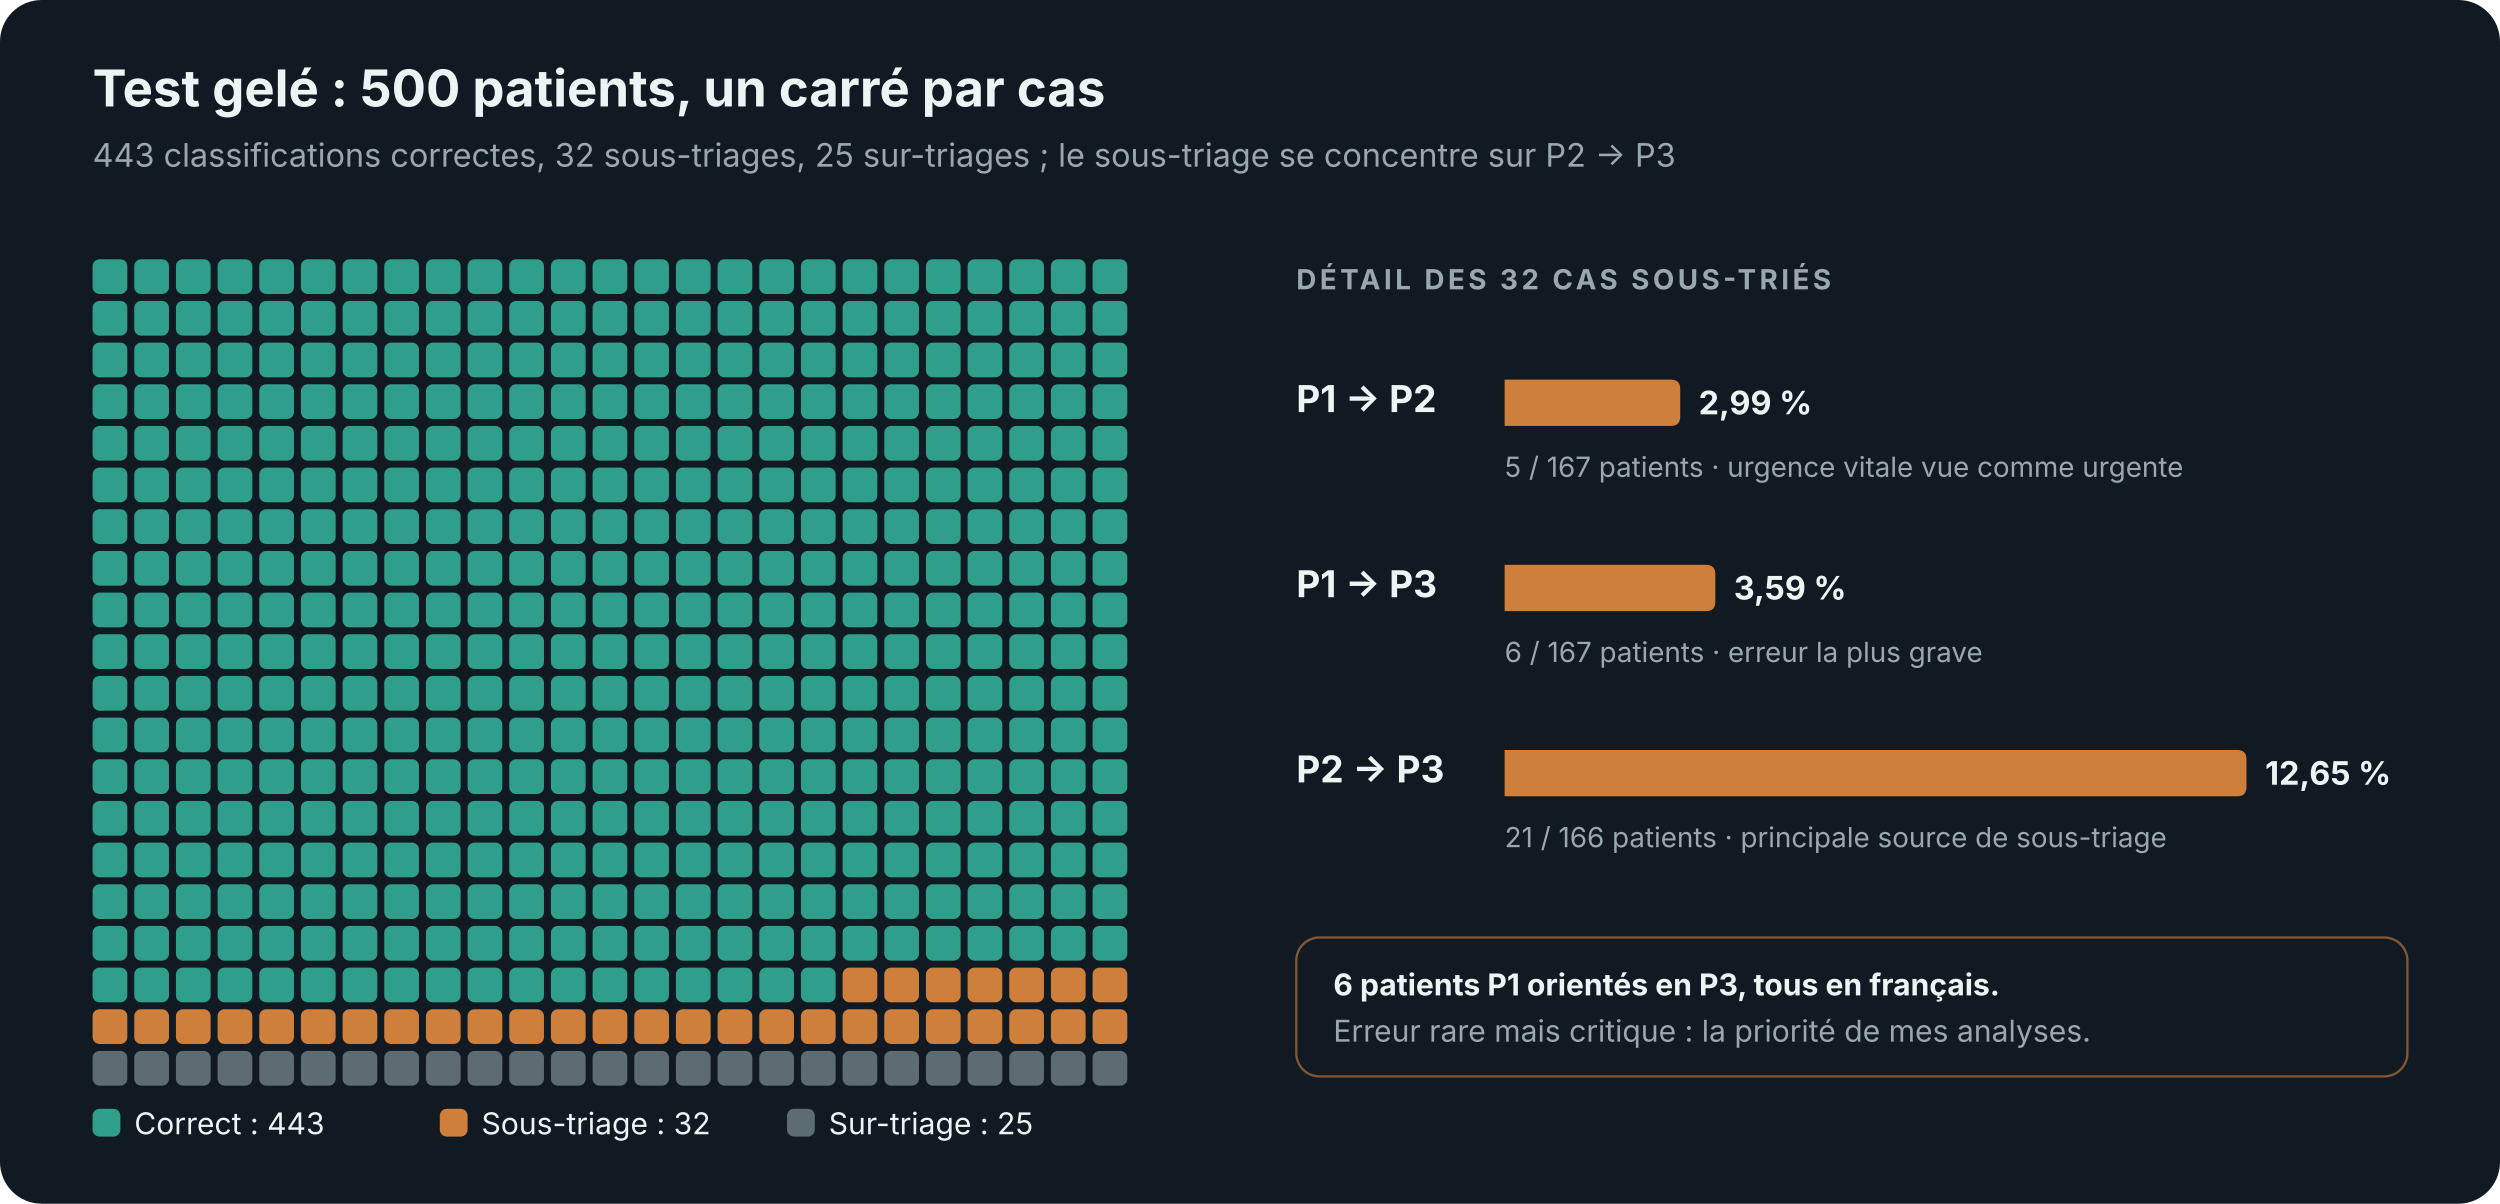
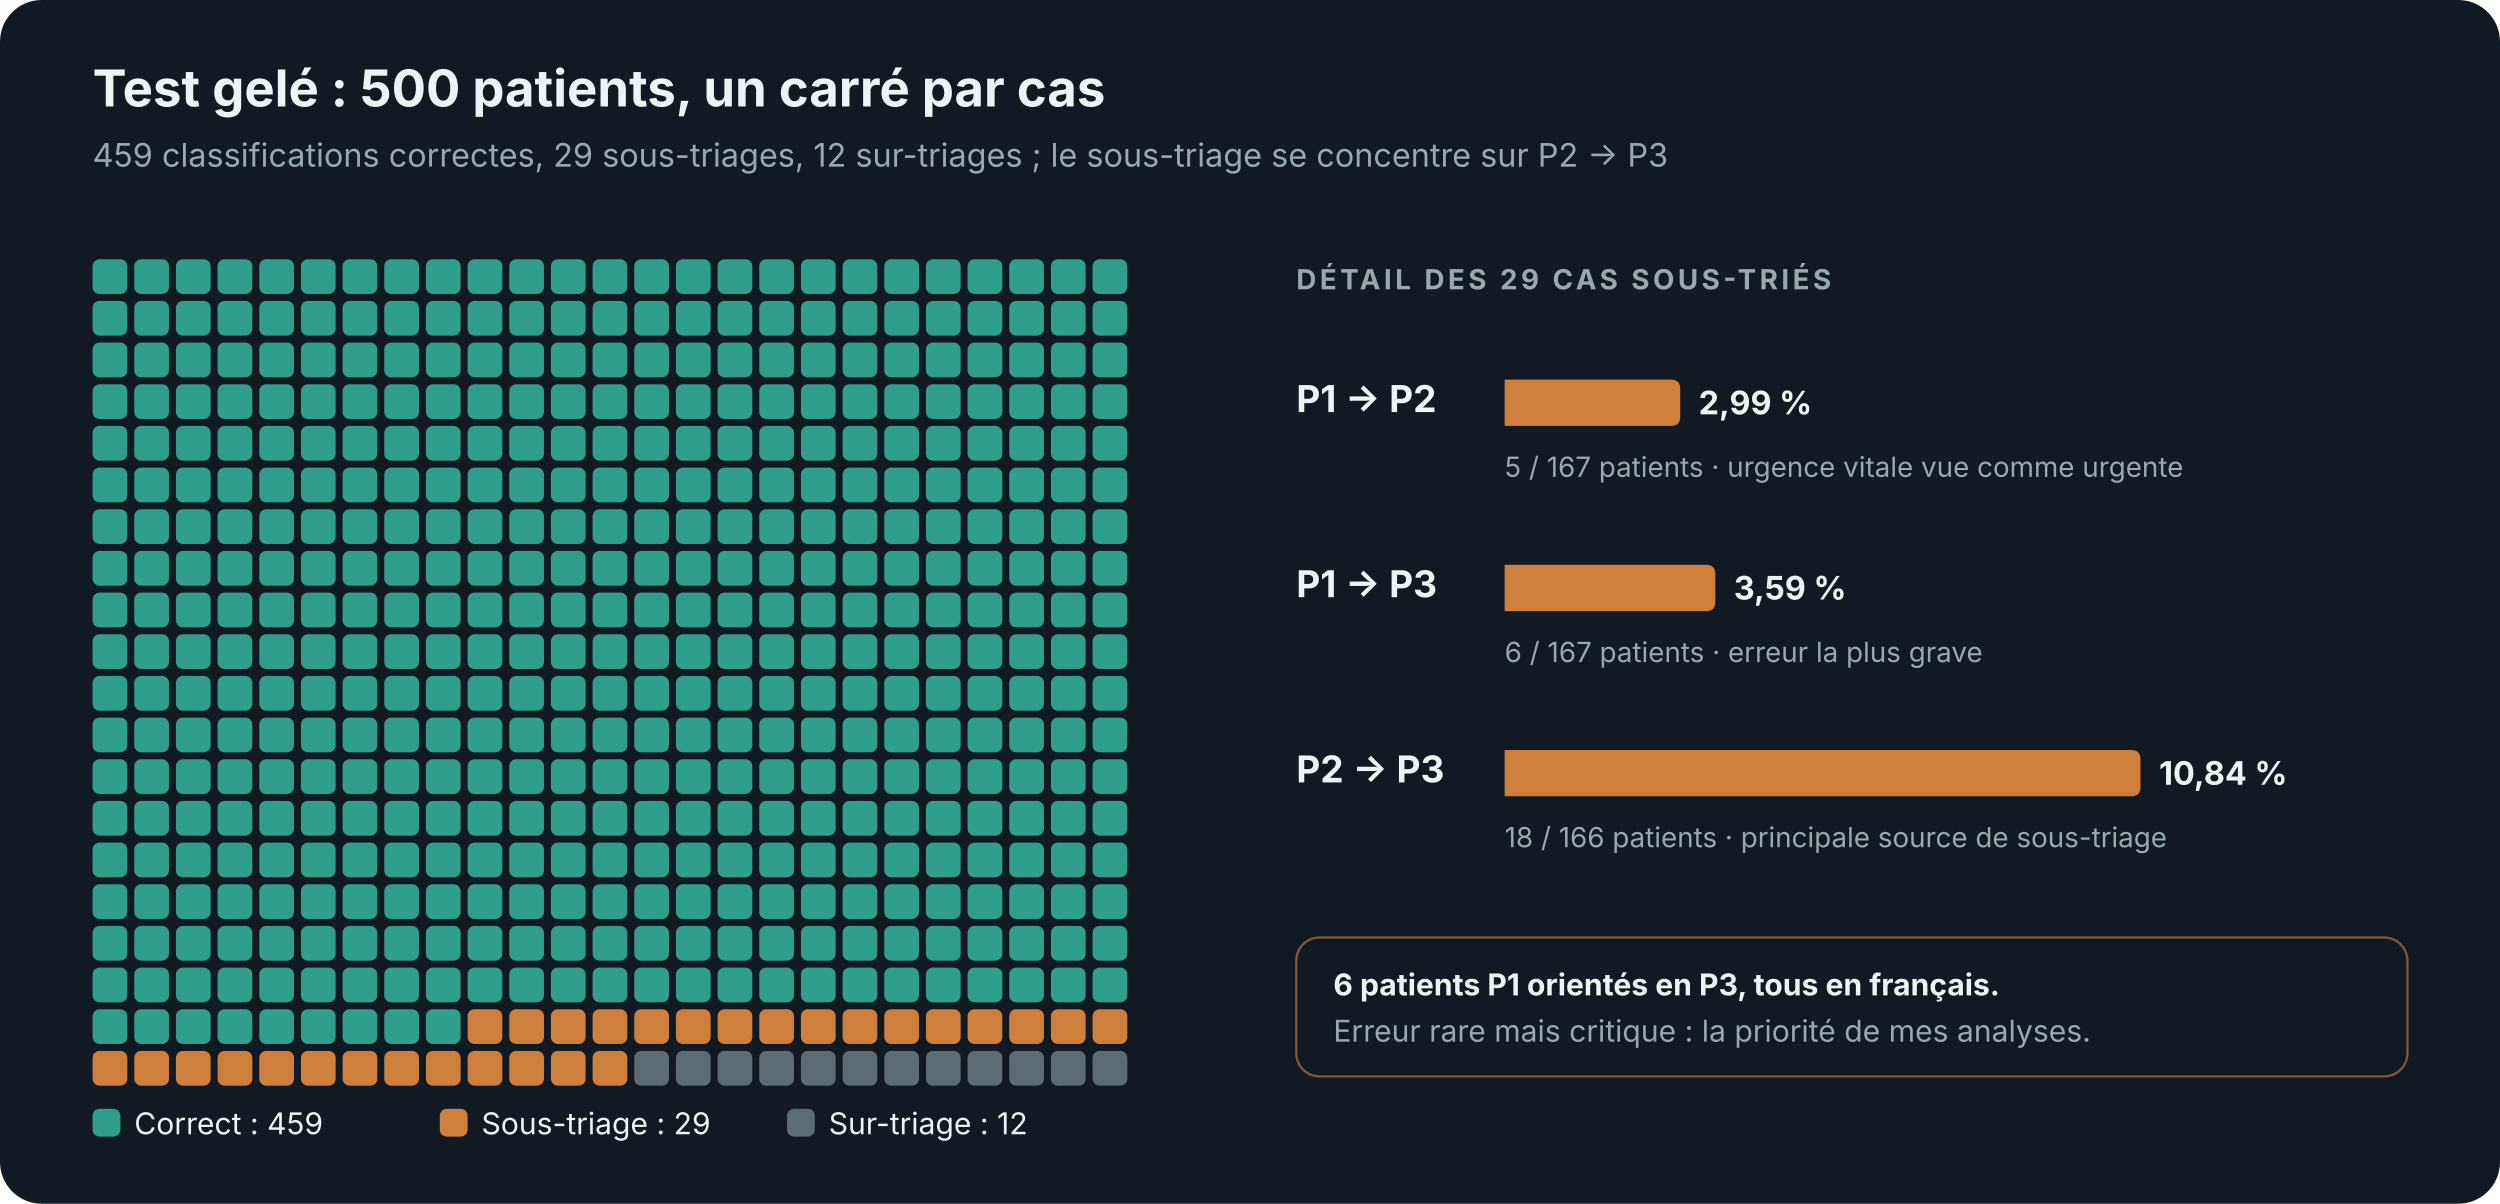
<svg xmlns="http://www.w3.org/2000/svg" viewBox="0 0 1080 520" role="img" aria-label="Répartition des 500 cas du test et détail du sous-triage">
  <rect width="1080" height="520" rx="18" fill="#111a22" />
  <text x="40.0" y="46.0" fill="#edf4f4" font-size="22" font-family="Inter, 'Segoe UI', Arial, sans-serif" text-anchor="start" font-weight="700">Test gelé : 500 patients, un carré par cas</text>
-   <text x="40.0" y="72.0" fill="#98a8ad" font-size="14" font-family="Inter, 'Segoe UI', Arial, sans-serif" text-anchor="start" font-weight="normal">443 classifications correctes, 32 sous-triages, 25 sur-triages ; le sous-triage se concentre sur P2 → P3</text>
+   <text x="40.0" y="72.0" fill="#98a8ad" font-size="14" font-family="Inter, 'Segoe UI', Arial, sans-serif" text-anchor="start" font-weight="normal">459 classifications correctes, 29 sous-triages, 12 sur-triages ; le sous-triage se concentre sur P2 → P3</text>
  <defs>
    <marker id="arr" viewBox="0 0 10 10" refX="9" refY="5" markerWidth="7" markerHeight="7" orient="auto-start-reverse">
      <path d="M0,0 L10,5 L0,10 z" fill="#98a8ad" />
    </marker>
    <marker id="arrA" viewBox="0 0 10 10" refX="9" refY="5" markerWidth="7" markerHeight="7" orient="auto-start-reverse">
      <path d="M0,0 L10,5 L0,10 z" fill="#48c9b0" />
    </marker>
    <pattern id="hatch" width="7" height="7" patternUnits="userSpaceOnUse" patternTransform="rotate(45)">
      <rect width="7" height="7" fill="#2f9e8a" opacity="0.35" />
      <line x1="0" y1="0" x2="0" y2="7" stroke="#2f9e8a" stroke-width="3" />
    </pattern>
  </defs>
  <rect x="40" y="112" width="15" height="15" rx="3" fill="#2f9e8a" />
  <rect x="58" y="112" width="15" height="15" rx="3" fill="#2f9e8a" />
  <rect x="76" y="112" width="15" height="15" rx="3" fill="#2f9e8a" />
  <rect x="94" y="112" width="15" height="15" rx="3" fill="#2f9e8a" />
  <rect x="112" y="112" width="15" height="15" rx="3" fill="#2f9e8a" />
  <rect x="130" y="112" width="15" height="15" rx="3" fill="#2f9e8a" />
  <rect x="148" y="112" width="15" height="15" rx="3" fill="#2f9e8a" />
  <rect x="166" y="112" width="15" height="15" rx="3" fill="#2f9e8a" />
  <rect x="184" y="112" width="15" height="15" rx="3" fill="#2f9e8a" />
  <rect x="202" y="112" width="15" height="15" rx="3" fill="#2f9e8a" />
  <rect x="220" y="112" width="15" height="15" rx="3" fill="#2f9e8a" />
  <rect x="238" y="112" width="15" height="15" rx="3" fill="#2f9e8a" />
  <rect x="256" y="112" width="15" height="15" rx="3" fill="#2f9e8a" />
  <rect x="274" y="112" width="15" height="15" rx="3" fill="#2f9e8a" />
  <rect x="292" y="112" width="15" height="15" rx="3" fill="#2f9e8a" />
  <rect x="310" y="112" width="15" height="15" rx="3" fill="#2f9e8a" />
  <rect x="328" y="112" width="15" height="15" rx="3" fill="#2f9e8a" />
  <rect x="346" y="112" width="15" height="15" rx="3" fill="#2f9e8a" />
  <rect x="364" y="112" width="15" height="15" rx="3" fill="#2f9e8a" />
  <rect x="382" y="112" width="15" height="15" rx="3" fill="#2f9e8a" />
  <rect x="400" y="112" width="15" height="15" rx="3" fill="#2f9e8a" />
  <rect x="418" y="112" width="15" height="15" rx="3" fill="#2f9e8a" />
  <rect x="436" y="112" width="15" height="15" rx="3" fill="#2f9e8a" />
  <rect x="454" y="112" width="15" height="15" rx="3" fill="#2f9e8a" />
  <rect x="472" y="112" width="15" height="15" rx="3" fill="#2f9e8a" />
  <rect x="40" y="130" width="15" height="15" rx="3" fill="#2f9e8a" />
  <rect x="58" y="130" width="15" height="15" rx="3" fill="#2f9e8a" />
  <rect x="76" y="130" width="15" height="15" rx="3" fill="#2f9e8a" />
  <rect x="94" y="130" width="15" height="15" rx="3" fill="#2f9e8a" />
  <rect x="112" y="130" width="15" height="15" rx="3" fill="#2f9e8a" />
  <rect x="130" y="130" width="15" height="15" rx="3" fill="#2f9e8a" />
  <rect x="148" y="130" width="15" height="15" rx="3" fill="#2f9e8a" />
  <rect x="166" y="130" width="15" height="15" rx="3" fill="#2f9e8a" />
  <rect x="184" y="130" width="15" height="15" rx="3" fill="#2f9e8a" />
  <rect x="202" y="130" width="15" height="15" rx="3" fill="#2f9e8a" />
  <rect x="220" y="130" width="15" height="15" rx="3" fill="#2f9e8a" />
  <rect x="238" y="130" width="15" height="15" rx="3" fill="#2f9e8a" />
  <rect x="256" y="130" width="15" height="15" rx="3" fill="#2f9e8a" />
  <rect x="274" y="130" width="15" height="15" rx="3" fill="#2f9e8a" />
  <rect x="292" y="130" width="15" height="15" rx="3" fill="#2f9e8a" />
  <rect x="310" y="130" width="15" height="15" rx="3" fill="#2f9e8a" />
  <rect x="328" y="130" width="15" height="15" rx="3" fill="#2f9e8a" />
  <rect x="346" y="130" width="15" height="15" rx="3" fill="#2f9e8a" />
  <rect x="364" y="130" width="15" height="15" rx="3" fill="#2f9e8a" />
  <rect x="382" y="130" width="15" height="15" rx="3" fill="#2f9e8a" />
  <rect x="400" y="130" width="15" height="15" rx="3" fill="#2f9e8a" />
  <rect x="418" y="130" width="15" height="15" rx="3" fill="#2f9e8a" />
  <rect x="436" y="130" width="15" height="15" rx="3" fill="#2f9e8a" />
  <rect x="454" y="130" width="15" height="15" rx="3" fill="#2f9e8a" />
  <rect x="472" y="130" width="15" height="15" rx="3" fill="#2f9e8a" />
  <rect x="40" y="148" width="15" height="15" rx="3" fill="#2f9e8a" />
  <rect x="58" y="148" width="15" height="15" rx="3" fill="#2f9e8a" />
  <rect x="76" y="148" width="15" height="15" rx="3" fill="#2f9e8a" />
  <rect x="94" y="148" width="15" height="15" rx="3" fill="#2f9e8a" />
  <rect x="112" y="148" width="15" height="15" rx="3" fill="#2f9e8a" />
  <rect x="130" y="148" width="15" height="15" rx="3" fill="#2f9e8a" />
  <rect x="148" y="148" width="15" height="15" rx="3" fill="#2f9e8a" />
  <rect x="166" y="148" width="15" height="15" rx="3" fill="#2f9e8a" />
  <rect x="184" y="148" width="15" height="15" rx="3" fill="#2f9e8a" />
  <rect x="202" y="148" width="15" height="15" rx="3" fill="#2f9e8a" />
  <rect x="220" y="148" width="15" height="15" rx="3" fill="#2f9e8a" />
  <rect x="238" y="148" width="15" height="15" rx="3" fill="#2f9e8a" />
  <rect x="256" y="148" width="15" height="15" rx="3" fill="#2f9e8a" />
  <rect x="274" y="148" width="15" height="15" rx="3" fill="#2f9e8a" />
  <rect x="292" y="148" width="15" height="15" rx="3" fill="#2f9e8a" />
  <rect x="310" y="148" width="15" height="15" rx="3" fill="#2f9e8a" />
  <rect x="328" y="148" width="15" height="15" rx="3" fill="#2f9e8a" />
  <rect x="346" y="148" width="15" height="15" rx="3" fill="#2f9e8a" />
  <rect x="364" y="148" width="15" height="15" rx="3" fill="#2f9e8a" />
  <rect x="382" y="148" width="15" height="15" rx="3" fill="#2f9e8a" />
  <rect x="400" y="148" width="15" height="15" rx="3" fill="#2f9e8a" />
  <rect x="418" y="148" width="15" height="15" rx="3" fill="#2f9e8a" />
  <rect x="436" y="148" width="15" height="15" rx="3" fill="#2f9e8a" />
  <rect x="454" y="148" width="15" height="15" rx="3" fill="#2f9e8a" />
  <rect x="472" y="148" width="15" height="15" rx="3" fill="#2f9e8a" />
  <rect x="40" y="166" width="15" height="15" rx="3" fill="#2f9e8a" />
  <rect x="58" y="166" width="15" height="15" rx="3" fill="#2f9e8a" />
  <rect x="76" y="166" width="15" height="15" rx="3" fill="#2f9e8a" />
  <rect x="94" y="166" width="15" height="15" rx="3" fill="#2f9e8a" />
  <rect x="112" y="166" width="15" height="15" rx="3" fill="#2f9e8a" />
  <rect x="130" y="166" width="15" height="15" rx="3" fill="#2f9e8a" />
  <rect x="148" y="166" width="15" height="15" rx="3" fill="#2f9e8a" />
  <rect x="166" y="166" width="15" height="15" rx="3" fill="#2f9e8a" />
  <rect x="184" y="166" width="15" height="15" rx="3" fill="#2f9e8a" />
  <rect x="202" y="166" width="15" height="15" rx="3" fill="#2f9e8a" />
  <rect x="220" y="166" width="15" height="15" rx="3" fill="#2f9e8a" />
  <rect x="238" y="166" width="15" height="15" rx="3" fill="#2f9e8a" />
  <rect x="256" y="166" width="15" height="15" rx="3" fill="#2f9e8a" />
  <rect x="274" y="166" width="15" height="15" rx="3" fill="#2f9e8a" />
  <rect x="292" y="166" width="15" height="15" rx="3" fill="#2f9e8a" />
  <rect x="310" y="166" width="15" height="15" rx="3" fill="#2f9e8a" />
  <rect x="328" y="166" width="15" height="15" rx="3" fill="#2f9e8a" />
  <rect x="346" y="166" width="15" height="15" rx="3" fill="#2f9e8a" />
  <rect x="364" y="166" width="15" height="15" rx="3" fill="#2f9e8a" />
  <rect x="382" y="166" width="15" height="15" rx="3" fill="#2f9e8a" />
  <rect x="400" y="166" width="15" height="15" rx="3" fill="#2f9e8a" />
  <rect x="418" y="166" width="15" height="15" rx="3" fill="#2f9e8a" />
  <rect x="436" y="166" width="15" height="15" rx="3" fill="#2f9e8a" />
  <rect x="454" y="166" width="15" height="15" rx="3" fill="#2f9e8a" />
  <rect x="472" y="166" width="15" height="15" rx="3" fill="#2f9e8a" />
  <rect x="40" y="184" width="15" height="15" rx="3" fill="#2f9e8a" />
  <rect x="58" y="184" width="15" height="15" rx="3" fill="#2f9e8a" />
  <rect x="76" y="184" width="15" height="15" rx="3" fill="#2f9e8a" />
  <rect x="94" y="184" width="15" height="15" rx="3" fill="#2f9e8a" />
  <rect x="112" y="184" width="15" height="15" rx="3" fill="#2f9e8a" />
  <rect x="130" y="184" width="15" height="15" rx="3" fill="#2f9e8a" />
  <rect x="148" y="184" width="15" height="15" rx="3" fill="#2f9e8a" />
  <rect x="166" y="184" width="15" height="15" rx="3" fill="#2f9e8a" />
  <rect x="184" y="184" width="15" height="15" rx="3" fill="#2f9e8a" />
  <rect x="202" y="184" width="15" height="15" rx="3" fill="#2f9e8a" />
  <rect x="220" y="184" width="15" height="15" rx="3" fill="#2f9e8a" />
  <rect x="238" y="184" width="15" height="15" rx="3" fill="#2f9e8a" />
  <rect x="256" y="184" width="15" height="15" rx="3" fill="#2f9e8a" />
  <rect x="274" y="184" width="15" height="15" rx="3" fill="#2f9e8a" />
  <rect x="292" y="184" width="15" height="15" rx="3" fill="#2f9e8a" />
  <rect x="310" y="184" width="15" height="15" rx="3" fill="#2f9e8a" />
  <rect x="328" y="184" width="15" height="15" rx="3" fill="#2f9e8a" />
  <rect x="346" y="184" width="15" height="15" rx="3" fill="#2f9e8a" />
  <rect x="364" y="184" width="15" height="15" rx="3" fill="#2f9e8a" />
  <rect x="382" y="184" width="15" height="15" rx="3" fill="#2f9e8a" />
  <rect x="400" y="184" width="15" height="15" rx="3" fill="#2f9e8a" />
  <rect x="418" y="184" width="15" height="15" rx="3" fill="#2f9e8a" />
  <rect x="436" y="184" width="15" height="15" rx="3" fill="#2f9e8a" />
  <rect x="454" y="184" width="15" height="15" rx="3" fill="#2f9e8a" />
  <rect x="472" y="184" width="15" height="15" rx="3" fill="#2f9e8a" />
  <rect x="40" y="202" width="15" height="15" rx="3" fill="#2f9e8a" />
  <rect x="58" y="202" width="15" height="15" rx="3" fill="#2f9e8a" />
  <rect x="76" y="202" width="15" height="15" rx="3" fill="#2f9e8a" />
  <rect x="94" y="202" width="15" height="15" rx="3" fill="#2f9e8a" />
  <rect x="112" y="202" width="15" height="15" rx="3" fill="#2f9e8a" />
  <rect x="130" y="202" width="15" height="15" rx="3" fill="#2f9e8a" />
  <rect x="148" y="202" width="15" height="15" rx="3" fill="#2f9e8a" />
  <rect x="166" y="202" width="15" height="15" rx="3" fill="#2f9e8a" />
  <rect x="184" y="202" width="15" height="15" rx="3" fill="#2f9e8a" />
  <rect x="202" y="202" width="15" height="15" rx="3" fill="#2f9e8a" />
  <rect x="220" y="202" width="15" height="15" rx="3" fill="#2f9e8a" />
  <rect x="238" y="202" width="15" height="15" rx="3" fill="#2f9e8a" />
  <rect x="256" y="202" width="15" height="15" rx="3" fill="#2f9e8a" />
  <rect x="274" y="202" width="15" height="15" rx="3" fill="#2f9e8a" />
  <rect x="292" y="202" width="15" height="15" rx="3" fill="#2f9e8a" />
  <rect x="310" y="202" width="15" height="15" rx="3" fill="#2f9e8a" />
  <rect x="328" y="202" width="15" height="15" rx="3" fill="#2f9e8a" />
  <rect x="346" y="202" width="15" height="15" rx="3" fill="#2f9e8a" />
  <rect x="364" y="202" width="15" height="15" rx="3" fill="#2f9e8a" />
  <rect x="382" y="202" width="15" height="15" rx="3" fill="#2f9e8a" />
  <rect x="400" y="202" width="15" height="15" rx="3" fill="#2f9e8a" />
  <rect x="418" y="202" width="15" height="15" rx="3" fill="#2f9e8a" />
  <rect x="436" y="202" width="15" height="15" rx="3" fill="#2f9e8a" />
  <rect x="454" y="202" width="15" height="15" rx="3" fill="#2f9e8a" />
  <rect x="472" y="202" width="15" height="15" rx="3" fill="#2f9e8a" />
  <rect x="40" y="220" width="15" height="15" rx="3" fill="#2f9e8a" />
  <rect x="58" y="220" width="15" height="15" rx="3" fill="#2f9e8a" />
  <rect x="76" y="220" width="15" height="15" rx="3" fill="#2f9e8a" />
  <rect x="94" y="220" width="15" height="15" rx="3" fill="#2f9e8a" />
  <rect x="112" y="220" width="15" height="15" rx="3" fill="#2f9e8a" />
  <rect x="130" y="220" width="15" height="15" rx="3" fill="#2f9e8a" />
  <rect x="148" y="220" width="15" height="15" rx="3" fill="#2f9e8a" />
  <rect x="166" y="220" width="15" height="15" rx="3" fill="#2f9e8a" />
  <rect x="184" y="220" width="15" height="15" rx="3" fill="#2f9e8a" />
  <rect x="202" y="220" width="15" height="15" rx="3" fill="#2f9e8a" />
  <rect x="220" y="220" width="15" height="15" rx="3" fill="#2f9e8a" />
  <rect x="238" y="220" width="15" height="15" rx="3" fill="#2f9e8a" />
  <rect x="256" y="220" width="15" height="15" rx="3" fill="#2f9e8a" />
  <rect x="274" y="220" width="15" height="15" rx="3" fill="#2f9e8a" />
  <rect x="292" y="220" width="15" height="15" rx="3" fill="#2f9e8a" />
  <rect x="310" y="220" width="15" height="15" rx="3" fill="#2f9e8a" />
  <rect x="328" y="220" width="15" height="15" rx="3" fill="#2f9e8a" />
  <rect x="346" y="220" width="15" height="15" rx="3" fill="#2f9e8a" />
  <rect x="364" y="220" width="15" height="15" rx="3" fill="#2f9e8a" />
  <rect x="382" y="220" width="15" height="15" rx="3" fill="#2f9e8a" />
  <rect x="400" y="220" width="15" height="15" rx="3" fill="#2f9e8a" />
  <rect x="418" y="220" width="15" height="15" rx="3" fill="#2f9e8a" />
  <rect x="436" y="220" width="15" height="15" rx="3" fill="#2f9e8a" />
  <rect x="454" y="220" width="15" height="15" rx="3" fill="#2f9e8a" />
  <rect x="472" y="220" width="15" height="15" rx="3" fill="#2f9e8a" />
  <rect x="40" y="238" width="15" height="15" rx="3" fill="#2f9e8a" />
  <rect x="58" y="238" width="15" height="15" rx="3" fill="#2f9e8a" />
  <rect x="76" y="238" width="15" height="15" rx="3" fill="#2f9e8a" />
  <rect x="94" y="238" width="15" height="15" rx="3" fill="#2f9e8a" />
  <rect x="112" y="238" width="15" height="15" rx="3" fill="#2f9e8a" />
  <rect x="130" y="238" width="15" height="15" rx="3" fill="#2f9e8a" />
  <rect x="148" y="238" width="15" height="15" rx="3" fill="#2f9e8a" />
  <rect x="166" y="238" width="15" height="15" rx="3" fill="#2f9e8a" />
  <rect x="184" y="238" width="15" height="15" rx="3" fill="#2f9e8a" />
  <rect x="202" y="238" width="15" height="15" rx="3" fill="#2f9e8a" />
  <rect x="220" y="238" width="15" height="15" rx="3" fill="#2f9e8a" />
  <rect x="238" y="238" width="15" height="15" rx="3" fill="#2f9e8a" />
  <rect x="256" y="238" width="15" height="15" rx="3" fill="#2f9e8a" />
  <rect x="274" y="238" width="15" height="15" rx="3" fill="#2f9e8a" />
  <rect x="292" y="238" width="15" height="15" rx="3" fill="#2f9e8a" />
  <rect x="310" y="238" width="15" height="15" rx="3" fill="#2f9e8a" />
  <rect x="328" y="238" width="15" height="15" rx="3" fill="#2f9e8a" />
  <rect x="346" y="238" width="15" height="15" rx="3" fill="#2f9e8a" />
  <rect x="364" y="238" width="15" height="15" rx="3" fill="#2f9e8a" />
  <rect x="382" y="238" width="15" height="15" rx="3" fill="#2f9e8a" />
  <rect x="400" y="238" width="15" height="15" rx="3" fill="#2f9e8a" />
  <rect x="418" y="238" width="15" height="15" rx="3" fill="#2f9e8a" />
  <rect x="436" y="238" width="15" height="15" rx="3" fill="#2f9e8a" />
  <rect x="454" y="238" width="15" height="15" rx="3" fill="#2f9e8a" />
  <rect x="472" y="238" width="15" height="15" rx="3" fill="#2f9e8a" />
  <rect x="40" y="256" width="15" height="15" rx="3" fill="#2f9e8a" />
  <rect x="58" y="256" width="15" height="15" rx="3" fill="#2f9e8a" />
  <rect x="76" y="256" width="15" height="15" rx="3" fill="#2f9e8a" />
  <rect x="94" y="256" width="15" height="15" rx="3" fill="#2f9e8a" />
  <rect x="112" y="256" width="15" height="15" rx="3" fill="#2f9e8a" />
  <rect x="130" y="256" width="15" height="15" rx="3" fill="#2f9e8a" />
  <rect x="148" y="256" width="15" height="15" rx="3" fill="#2f9e8a" />
  <rect x="166" y="256" width="15" height="15" rx="3" fill="#2f9e8a" />
  <rect x="184" y="256" width="15" height="15" rx="3" fill="#2f9e8a" />
  <rect x="202" y="256" width="15" height="15" rx="3" fill="#2f9e8a" />
  <rect x="220" y="256" width="15" height="15" rx="3" fill="#2f9e8a" />
  <rect x="238" y="256" width="15" height="15" rx="3" fill="#2f9e8a" />
  <rect x="256" y="256" width="15" height="15" rx="3" fill="#2f9e8a" />
  <rect x="274" y="256" width="15" height="15" rx="3" fill="#2f9e8a" />
  <rect x="292" y="256" width="15" height="15" rx="3" fill="#2f9e8a" />
  <rect x="310" y="256" width="15" height="15" rx="3" fill="#2f9e8a" />
  <rect x="328" y="256" width="15" height="15" rx="3" fill="#2f9e8a" />
  <rect x="346" y="256" width="15" height="15" rx="3" fill="#2f9e8a" />
  <rect x="364" y="256" width="15" height="15" rx="3" fill="#2f9e8a" />
  <rect x="382" y="256" width="15" height="15" rx="3" fill="#2f9e8a" />
  <rect x="400" y="256" width="15" height="15" rx="3" fill="#2f9e8a" />
  <rect x="418" y="256" width="15" height="15" rx="3" fill="#2f9e8a" />
  <rect x="436" y="256" width="15" height="15" rx="3" fill="#2f9e8a" />
  <rect x="454" y="256" width="15" height="15" rx="3" fill="#2f9e8a" />
  <rect x="472" y="256" width="15" height="15" rx="3" fill="#2f9e8a" />
  <rect x="40" y="274" width="15" height="15" rx="3" fill="#2f9e8a" />
  <rect x="58" y="274" width="15" height="15" rx="3" fill="#2f9e8a" />
  <rect x="76" y="274" width="15" height="15" rx="3" fill="#2f9e8a" />
  <rect x="94" y="274" width="15" height="15" rx="3" fill="#2f9e8a" />
  <rect x="112" y="274" width="15" height="15" rx="3" fill="#2f9e8a" />
  <rect x="130" y="274" width="15" height="15" rx="3" fill="#2f9e8a" />
  <rect x="148" y="274" width="15" height="15" rx="3" fill="#2f9e8a" />
  <rect x="166" y="274" width="15" height="15" rx="3" fill="#2f9e8a" />
  <rect x="184" y="274" width="15" height="15" rx="3" fill="#2f9e8a" />
  <rect x="202" y="274" width="15" height="15" rx="3" fill="#2f9e8a" />
  <rect x="220" y="274" width="15" height="15" rx="3" fill="#2f9e8a" />
  <rect x="238" y="274" width="15" height="15" rx="3" fill="#2f9e8a" />
  <rect x="256" y="274" width="15" height="15" rx="3" fill="#2f9e8a" />
  <rect x="274" y="274" width="15" height="15" rx="3" fill="#2f9e8a" />
  <rect x="292" y="274" width="15" height="15" rx="3" fill="#2f9e8a" />
  <rect x="310" y="274" width="15" height="15" rx="3" fill="#2f9e8a" />
  <rect x="328" y="274" width="15" height="15" rx="3" fill="#2f9e8a" />
  <rect x="346" y="274" width="15" height="15" rx="3" fill="#2f9e8a" />
  <rect x="364" y="274" width="15" height="15" rx="3" fill="#2f9e8a" />
  <rect x="382" y="274" width="15" height="15" rx="3" fill="#2f9e8a" />
  <rect x="400" y="274" width="15" height="15" rx="3" fill="#2f9e8a" />
  <rect x="418" y="274" width="15" height="15" rx="3" fill="#2f9e8a" />
  <rect x="436" y="274" width="15" height="15" rx="3" fill="#2f9e8a" />
  <rect x="454" y="274" width="15" height="15" rx="3" fill="#2f9e8a" />
  <rect x="472" y="274" width="15" height="15" rx="3" fill="#2f9e8a" />
  <rect x="40" y="292" width="15" height="15" rx="3" fill="#2f9e8a" />
  <rect x="58" y="292" width="15" height="15" rx="3" fill="#2f9e8a" />
  <rect x="76" y="292" width="15" height="15" rx="3" fill="#2f9e8a" />
  <rect x="94" y="292" width="15" height="15" rx="3" fill="#2f9e8a" />
  <rect x="112" y="292" width="15" height="15" rx="3" fill="#2f9e8a" />
  <rect x="130" y="292" width="15" height="15" rx="3" fill="#2f9e8a" />
  <rect x="148" y="292" width="15" height="15" rx="3" fill="#2f9e8a" />
  <rect x="166" y="292" width="15" height="15" rx="3" fill="#2f9e8a" />
  <rect x="184" y="292" width="15" height="15" rx="3" fill="#2f9e8a" />
  <rect x="202" y="292" width="15" height="15" rx="3" fill="#2f9e8a" />
  <rect x="220" y="292" width="15" height="15" rx="3" fill="#2f9e8a" />
  <rect x="238" y="292" width="15" height="15" rx="3" fill="#2f9e8a" />
  <rect x="256" y="292" width="15" height="15" rx="3" fill="#2f9e8a" />
  <rect x="274" y="292" width="15" height="15" rx="3" fill="#2f9e8a" />
  <rect x="292" y="292" width="15" height="15" rx="3" fill="#2f9e8a" />
  <rect x="310" y="292" width="15" height="15" rx="3" fill="#2f9e8a" />
  <rect x="328" y="292" width="15" height="15" rx="3" fill="#2f9e8a" />
  <rect x="346" y="292" width="15" height="15" rx="3" fill="#2f9e8a" />
  <rect x="364" y="292" width="15" height="15" rx="3" fill="#2f9e8a" />
  <rect x="382" y="292" width="15" height="15" rx="3" fill="#2f9e8a" />
  <rect x="400" y="292" width="15" height="15" rx="3" fill="#2f9e8a" />
  <rect x="418" y="292" width="15" height="15" rx="3" fill="#2f9e8a" />
  <rect x="436" y="292" width="15" height="15" rx="3" fill="#2f9e8a" />
  <rect x="454" y="292" width="15" height="15" rx="3" fill="#2f9e8a" />
  <rect x="472" y="292" width="15" height="15" rx="3" fill="#2f9e8a" />
  <rect x="40" y="310" width="15" height="15" rx="3" fill="#2f9e8a" />
  <rect x="58" y="310" width="15" height="15" rx="3" fill="#2f9e8a" />
  <rect x="76" y="310" width="15" height="15" rx="3" fill="#2f9e8a" />
  <rect x="94" y="310" width="15" height="15" rx="3" fill="#2f9e8a" />
  <rect x="112" y="310" width="15" height="15" rx="3" fill="#2f9e8a" />
  <rect x="130" y="310" width="15" height="15" rx="3" fill="#2f9e8a" />
  <rect x="148" y="310" width="15" height="15" rx="3" fill="#2f9e8a" />
  <rect x="166" y="310" width="15" height="15" rx="3" fill="#2f9e8a" />
  <rect x="184" y="310" width="15" height="15" rx="3" fill="#2f9e8a" />
  <rect x="202" y="310" width="15" height="15" rx="3" fill="#2f9e8a" />
  <rect x="220" y="310" width="15" height="15" rx="3" fill="#2f9e8a" />
  <rect x="238" y="310" width="15" height="15" rx="3" fill="#2f9e8a" />
  <rect x="256" y="310" width="15" height="15" rx="3" fill="#2f9e8a" />
  <rect x="274" y="310" width="15" height="15" rx="3" fill="#2f9e8a" />
  <rect x="292" y="310" width="15" height="15" rx="3" fill="#2f9e8a" />
  <rect x="310" y="310" width="15" height="15" rx="3" fill="#2f9e8a" />
  <rect x="328" y="310" width="15" height="15" rx="3" fill="#2f9e8a" />
  <rect x="346" y="310" width="15" height="15" rx="3" fill="#2f9e8a" />
  <rect x="364" y="310" width="15" height="15" rx="3" fill="#2f9e8a" />
  <rect x="382" y="310" width="15" height="15" rx="3" fill="#2f9e8a" />
  <rect x="400" y="310" width="15" height="15" rx="3" fill="#2f9e8a" />
  <rect x="418" y="310" width="15" height="15" rx="3" fill="#2f9e8a" />
  <rect x="436" y="310" width="15" height="15" rx="3" fill="#2f9e8a" />
  <rect x="454" y="310" width="15" height="15" rx="3" fill="#2f9e8a" />
  <rect x="472" y="310" width="15" height="15" rx="3" fill="#2f9e8a" />
  <rect x="40" y="328" width="15" height="15" rx="3" fill="#2f9e8a" />
  <rect x="58" y="328" width="15" height="15" rx="3" fill="#2f9e8a" />
  <rect x="76" y="328" width="15" height="15" rx="3" fill="#2f9e8a" />
  <rect x="94" y="328" width="15" height="15" rx="3" fill="#2f9e8a" />
  <rect x="112" y="328" width="15" height="15" rx="3" fill="#2f9e8a" />
  <rect x="130" y="328" width="15" height="15" rx="3" fill="#2f9e8a" />
  <rect x="148" y="328" width="15" height="15" rx="3" fill="#2f9e8a" />
  <rect x="166" y="328" width="15" height="15" rx="3" fill="#2f9e8a" />
  <rect x="184" y="328" width="15" height="15" rx="3" fill="#2f9e8a" />
  <rect x="202" y="328" width="15" height="15" rx="3" fill="#2f9e8a" />
  <rect x="220" y="328" width="15" height="15" rx="3" fill="#2f9e8a" />
  <rect x="238" y="328" width="15" height="15" rx="3" fill="#2f9e8a" />
  <rect x="256" y="328" width="15" height="15" rx="3" fill="#2f9e8a" />
  <rect x="274" y="328" width="15" height="15" rx="3" fill="#2f9e8a" />
  <rect x="292" y="328" width="15" height="15" rx="3" fill="#2f9e8a" />
  <rect x="310" y="328" width="15" height="15" rx="3" fill="#2f9e8a" />
  <rect x="328" y="328" width="15" height="15" rx="3" fill="#2f9e8a" />
  <rect x="346" y="328" width="15" height="15" rx="3" fill="#2f9e8a" />
  <rect x="364" y="328" width="15" height="15" rx="3" fill="#2f9e8a" />
  <rect x="382" y="328" width="15" height="15" rx="3" fill="#2f9e8a" />
  <rect x="400" y="328" width="15" height="15" rx="3" fill="#2f9e8a" />
  <rect x="418" y="328" width="15" height="15" rx="3" fill="#2f9e8a" />
  <rect x="436" y="328" width="15" height="15" rx="3" fill="#2f9e8a" />
  <rect x="454" y="328" width="15" height="15" rx="3" fill="#2f9e8a" />
  <rect x="472" y="328" width="15" height="15" rx="3" fill="#2f9e8a" />
  <rect x="40" y="346" width="15" height="15" rx="3" fill="#2f9e8a" />
  <rect x="58" y="346" width="15" height="15" rx="3" fill="#2f9e8a" />
  <rect x="76" y="346" width="15" height="15" rx="3" fill="#2f9e8a" />
  <rect x="94" y="346" width="15" height="15" rx="3" fill="#2f9e8a" />
  <rect x="112" y="346" width="15" height="15" rx="3" fill="#2f9e8a" />
  <rect x="130" y="346" width="15" height="15" rx="3" fill="#2f9e8a" />
  <rect x="148" y="346" width="15" height="15" rx="3" fill="#2f9e8a" />
  <rect x="166" y="346" width="15" height="15" rx="3" fill="#2f9e8a" />
  <rect x="184" y="346" width="15" height="15" rx="3" fill="#2f9e8a" />
  <rect x="202" y="346" width="15" height="15" rx="3" fill="#2f9e8a" />
  <rect x="220" y="346" width="15" height="15" rx="3" fill="#2f9e8a" />
  <rect x="238" y="346" width="15" height="15" rx="3" fill="#2f9e8a" />
  <rect x="256" y="346" width="15" height="15" rx="3" fill="#2f9e8a" />
  <rect x="274" y="346" width="15" height="15" rx="3" fill="#2f9e8a" />
  <rect x="292" y="346" width="15" height="15" rx="3" fill="#2f9e8a" />
  <rect x="310" y="346" width="15" height="15" rx="3" fill="#2f9e8a" />
  <rect x="328" y="346" width="15" height="15" rx="3" fill="#2f9e8a" />
  <rect x="346" y="346" width="15" height="15" rx="3" fill="#2f9e8a" />
  <rect x="364" y="346" width="15" height="15" rx="3" fill="#2f9e8a" />
  <rect x="382" y="346" width="15" height="15" rx="3" fill="#2f9e8a" />
  <rect x="400" y="346" width="15" height="15" rx="3" fill="#2f9e8a" />
  <rect x="418" y="346" width="15" height="15" rx="3" fill="#2f9e8a" />
  <rect x="436" y="346" width="15" height="15" rx="3" fill="#2f9e8a" />
  <rect x="454" y="346" width="15" height="15" rx="3" fill="#2f9e8a" />
  <rect x="472" y="346" width="15" height="15" rx="3" fill="#2f9e8a" />
  <rect x="40" y="364" width="15" height="15" rx="3" fill="#2f9e8a" />
  <rect x="58" y="364" width="15" height="15" rx="3" fill="#2f9e8a" />
  <rect x="76" y="364" width="15" height="15" rx="3" fill="#2f9e8a" />
  <rect x="94" y="364" width="15" height="15" rx="3" fill="#2f9e8a" />
  <rect x="112" y="364" width="15" height="15" rx="3" fill="#2f9e8a" />
  <rect x="130" y="364" width="15" height="15" rx="3" fill="#2f9e8a" />
  <rect x="148" y="364" width="15" height="15" rx="3" fill="#2f9e8a" />
  <rect x="166" y="364" width="15" height="15" rx="3" fill="#2f9e8a" />
  <rect x="184" y="364" width="15" height="15" rx="3" fill="#2f9e8a" />
  <rect x="202" y="364" width="15" height="15" rx="3" fill="#2f9e8a" />
  <rect x="220" y="364" width="15" height="15" rx="3" fill="#2f9e8a" />
  <rect x="238" y="364" width="15" height="15" rx="3" fill="#2f9e8a" />
  <rect x="256" y="364" width="15" height="15" rx="3" fill="#2f9e8a" />
  <rect x="274" y="364" width="15" height="15" rx="3" fill="#2f9e8a" />
  <rect x="292" y="364" width="15" height="15" rx="3" fill="#2f9e8a" />
  <rect x="310" y="364" width="15" height="15" rx="3" fill="#2f9e8a" />
  <rect x="328" y="364" width="15" height="15" rx="3" fill="#2f9e8a" />
  <rect x="346" y="364" width="15" height="15" rx="3" fill="#2f9e8a" />
  <rect x="364" y="364" width="15" height="15" rx="3" fill="#2f9e8a" />
  <rect x="382" y="364" width="15" height="15" rx="3" fill="#2f9e8a" />
  <rect x="400" y="364" width="15" height="15" rx="3" fill="#2f9e8a" />
  <rect x="418" y="364" width="15" height="15" rx="3" fill="#2f9e8a" />
  <rect x="436" y="364" width="15" height="15" rx="3" fill="#2f9e8a" />
  <rect x="454" y="364" width="15" height="15" rx="3" fill="#2f9e8a" />
  <rect x="472" y="364" width="15" height="15" rx="3" fill="#2f9e8a" />
  <rect x="40" y="382" width="15" height="15" rx="3" fill="#2f9e8a" />
  <rect x="58" y="382" width="15" height="15" rx="3" fill="#2f9e8a" />
  <rect x="76" y="382" width="15" height="15" rx="3" fill="#2f9e8a" />
  <rect x="94" y="382" width="15" height="15" rx="3" fill="#2f9e8a" />
  <rect x="112" y="382" width="15" height="15" rx="3" fill="#2f9e8a" />
  <rect x="130" y="382" width="15" height="15" rx="3" fill="#2f9e8a" />
  <rect x="148" y="382" width="15" height="15" rx="3" fill="#2f9e8a" />
  <rect x="166" y="382" width="15" height="15" rx="3" fill="#2f9e8a" />
  <rect x="184" y="382" width="15" height="15" rx="3" fill="#2f9e8a" />
  <rect x="202" y="382" width="15" height="15" rx="3" fill="#2f9e8a" />
  <rect x="220" y="382" width="15" height="15" rx="3" fill="#2f9e8a" />
  <rect x="238" y="382" width="15" height="15" rx="3" fill="#2f9e8a" />
  <rect x="256" y="382" width="15" height="15" rx="3" fill="#2f9e8a" />
  <rect x="274" y="382" width="15" height="15" rx="3" fill="#2f9e8a" />
  <rect x="292" y="382" width="15" height="15" rx="3" fill="#2f9e8a" />
  <rect x="310" y="382" width="15" height="15" rx="3" fill="#2f9e8a" />
  <rect x="328" y="382" width="15" height="15" rx="3" fill="#2f9e8a" />
  <rect x="346" y="382" width="15" height="15" rx="3" fill="#2f9e8a" />
  <rect x="364" y="382" width="15" height="15" rx="3" fill="#2f9e8a" />
  <rect x="382" y="382" width="15" height="15" rx="3" fill="#2f9e8a" />
  <rect x="400" y="382" width="15" height="15" rx="3" fill="#2f9e8a" />
  <rect x="418" y="382" width="15" height="15" rx="3" fill="#2f9e8a" />
  <rect x="436" y="382" width="15" height="15" rx="3" fill="#2f9e8a" />
  <rect x="454" y="382" width="15" height="15" rx="3" fill="#2f9e8a" />
  <rect x="472" y="382" width="15" height="15" rx="3" fill="#2f9e8a" />
  <rect x="40" y="400" width="15" height="15" rx="3" fill="#2f9e8a" />
  <rect x="58" y="400" width="15" height="15" rx="3" fill="#2f9e8a" />
  <rect x="76" y="400" width="15" height="15" rx="3" fill="#2f9e8a" />
  <rect x="94" y="400" width="15" height="15" rx="3" fill="#2f9e8a" />
  <rect x="112" y="400" width="15" height="15" rx="3" fill="#2f9e8a" />
  <rect x="130" y="400" width="15" height="15" rx="3" fill="#2f9e8a" />
  <rect x="148" y="400" width="15" height="15" rx="3" fill="#2f9e8a" />
  <rect x="166" y="400" width="15" height="15" rx="3" fill="#2f9e8a" />
  <rect x="184" y="400" width="15" height="15" rx="3" fill="#2f9e8a" />
  <rect x="202" y="400" width="15" height="15" rx="3" fill="#2f9e8a" />
  <rect x="220" y="400" width="15" height="15" rx="3" fill="#2f9e8a" />
  <rect x="238" y="400" width="15" height="15" rx="3" fill="#2f9e8a" />
  <rect x="256" y="400" width="15" height="15" rx="3" fill="#2f9e8a" />
  <rect x="274" y="400" width="15" height="15" rx="3" fill="#2f9e8a" />
  <rect x="292" y="400" width="15" height="15" rx="3" fill="#2f9e8a" />
  <rect x="310" y="400" width="15" height="15" rx="3" fill="#2f9e8a" />
  <rect x="328" y="400" width="15" height="15" rx="3" fill="#2f9e8a" />
  <rect x="346" y="400" width="15" height="15" rx="3" fill="#2f9e8a" />
  <rect x="364" y="400" width="15" height="15" rx="3" fill="#2f9e8a" />
  <rect x="382" y="400" width="15" height="15" rx="3" fill="#2f9e8a" />
  <rect x="400" y="400" width="15" height="15" rx="3" fill="#2f9e8a" />
  <rect x="418" y="400" width="15" height="15" rx="3" fill="#2f9e8a" />
  <rect x="436" y="400" width="15" height="15" rx="3" fill="#2f9e8a" />
  <rect x="454" y="400" width="15" height="15" rx="3" fill="#2f9e8a" />
  <rect x="472" y="400" width="15" height="15" rx="3" fill="#2f9e8a" />
  <rect x="40" y="418" width="15" height="15" rx="3" fill="#2f9e8a" />
  <rect x="58" y="418" width="15" height="15" rx="3" fill="#2f9e8a" />
  <rect x="76" y="418" width="15" height="15" rx="3" fill="#2f9e8a" />
  <rect x="94" y="418" width="15" height="15" rx="3" fill="#2f9e8a" />
  <rect x="112" y="418" width="15" height="15" rx="3" fill="#2f9e8a" />
  <rect x="130" y="418" width="15" height="15" rx="3" fill="#2f9e8a" />
  <rect x="148" y="418" width="15" height="15" rx="3" fill="#2f9e8a" />
  <rect x="166" y="418" width="15" height="15" rx="3" fill="#2f9e8a" />
  <rect x="184" y="418" width="15" height="15" rx="3" fill="#2f9e8a" />
  <rect x="202" y="418" width="15" height="15" rx="3" fill="#2f9e8a" />
  <rect x="220" y="418" width="15" height="15" rx="3" fill="#2f9e8a" />
  <rect x="238" y="418" width="15" height="15" rx="3" fill="#2f9e8a" />
  <rect x="256" y="418" width="15" height="15" rx="3" fill="#2f9e8a" />
  <rect x="274" y="418" width="15" height="15" rx="3" fill="#2f9e8a" />
  <rect x="292" y="418" width="15" height="15" rx="3" fill="#2f9e8a" />
  <rect x="310" y="418" width="15" height="15" rx="3" fill="#2f9e8a" />
  <rect x="328" y="418" width="15" height="15" rx="3" fill="#2f9e8a" />
  <rect x="346" y="418" width="15" height="15" rx="3" fill="#2f9e8a" />
-   <rect x="364" y="418" width="15" height="15" rx="3" fill="#cf7f3c" />
-   <rect x="382" y="418" width="15" height="15" rx="3" fill="#cf7f3c" />
-   <rect x="400" y="418" width="15" height="15" rx="3" fill="#cf7f3c" />
-   <rect x="418" y="418" width="15" height="15" rx="3" fill="#cf7f3c" />
-   <rect x="436" y="418" width="15" height="15" rx="3" fill="#cf7f3c" />
-   <rect x="454" y="418" width="15" height="15" rx="3" fill="#cf7f3c" />
-   <rect x="472" y="418" width="15" height="15" rx="3" fill="#cf7f3c" />
-   <rect x="40" y="436" width="15" height="15" rx="3" fill="#cf7f3c" />
-   <rect x="58" y="436" width="15" height="15" rx="3" fill="#cf7f3c" />
-   <rect x="76" y="436" width="15" height="15" rx="3" fill="#cf7f3c" />
-   <rect x="94" y="436" width="15" height="15" rx="3" fill="#cf7f3c" />
-   <rect x="112" y="436" width="15" height="15" rx="3" fill="#cf7f3c" />
-   <rect x="130" y="436" width="15" height="15" rx="3" fill="#cf7f3c" />
-   <rect x="148" y="436" width="15" height="15" rx="3" fill="#cf7f3c" />
-   <rect x="166" y="436" width="15" height="15" rx="3" fill="#cf7f3c" />
-   <rect x="184" y="436" width="15" height="15" rx="3" fill="#cf7f3c" />
+   <rect x="364" y="418" width="15" height="15" rx="3" fill="#2f9e8a" />
+   <rect x="382" y="418" width="15" height="15" rx="3" fill="#2f9e8a" />
+   <rect x="400" y="418" width="15" height="15" rx="3" fill="#2f9e8a" />
+   <rect x="418" y="418" width="15" height="15" rx="3" fill="#2f9e8a" />
+   <rect x="436" y="418" width="15" height="15" rx="3" fill="#2f9e8a" />
+   <rect x="454" y="418" width="15" height="15" rx="3" fill="#2f9e8a" />
+   <rect x="472" y="418" width="15" height="15" rx="3" fill="#2f9e8a" />
+   <rect x="40" y="436" width="15" height="15" rx="3" fill="#2f9e8a" />
+   <rect x="58" y="436" width="15" height="15" rx="3" fill="#2f9e8a" />
+   <rect x="76" y="436" width="15" height="15" rx="3" fill="#2f9e8a" />
+   <rect x="94" y="436" width="15" height="15" rx="3" fill="#2f9e8a" />
+   <rect x="112" y="436" width="15" height="15" rx="3" fill="#2f9e8a" />
+   <rect x="130" y="436" width="15" height="15" rx="3" fill="#2f9e8a" />
+   <rect x="148" y="436" width="15" height="15" rx="3" fill="#2f9e8a" />
+   <rect x="166" y="436" width="15" height="15" rx="3" fill="#2f9e8a" />
+   <rect x="184" y="436" width="15" height="15" rx="3" fill="#2f9e8a" />
  <rect x="202" y="436" width="15" height="15" rx="3" fill="#cf7f3c" />
  <rect x="220" y="436" width="15" height="15" rx="3" fill="#cf7f3c" />
  <rect x="238" y="436" width="15" height="15" rx="3" fill="#cf7f3c" />
  <rect x="256" y="436" width="15" height="15" rx="3" fill="#cf7f3c" />
  <rect x="274" y="436" width="15" height="15" rx="3" fill="#cf7f3c" />
  <rect x="292" y="436" width="15" height="15" rx="3" fill="#cf7f3c" />
  <rect x="310" y="436" width="15" height="15" rx="3" fill="#cf7f3c" />
  <rect x="328" y="436" width="15" height="15" rx="3" fill="#cf7f3c" />
  <rect x="346" y="436" width="15" height="15" rx="3" fill="#cf7f3c" />
  <rect x="364" y="436" width="15" height="15" rx="3" fill="#cf7f3c" />
  <rect x="382" y="436" width="15" height="15" rx="3" fill="#cf7f3c" />
  <rect x="400" y="436" width="15" height="15" rx="3" fill="#cf7f3c" />
  <rect x="418" y="436" width="15" height="15" rx="3" fill="#cf7f3c" />
  <rect x="436" y="436" width="15" height="15" rx="3" fill="#cf7f3c" />
  <rect x="454" y="436" width="15" height="15" rx="3" fill="#cf7f3c" />
  <rect x="472" y="436" width="15" height="15" rx="3" fill="#cf7f3c" />
-   <rect x="40" y="454" width="15" height="15" rx="3" fill="#5d6b73" />
-   <rect x="58" y="454" width="15" height="15" rx="3" fill="#5d6b73" />
-   <rect x="76" y="454" width="15" height="15" rx="3" fill="#5d6b73" />
-   <rect x="94" y="454" width="15" height="15" rx="3" fill="#5d6b73" />
-   <rect x="112" y="454" width="15" height="15" rx="3" fill="#5d6b73" />
-   <rect x="130" y="454" width="15" height="15" rx="3" fill="#5d6b73" />
-   <rect x="148" y="454" width="15" height="15" rx="3" fill="#5d6b73" />
-   <rect x="166" y="454" width="15" height="15" rx="3" fill="#5d6b73" />
-   <rect x="184" y="454" width="15" height="15" rx="3" fill="#5d6b73" />
-   <rect x="202" y="454" width="15" height="15" rx="3" fill="#5d6b73" />
-   <rect x="220" y="454" width="15" height="15" rx="3" fill="#5d6b73" />
-   <rect x="238" y="454" width="15" height="15" rx="3" fill="#5d6b73" />
-   <rect x="256" y="454" width="15" height="15" rx="3" fill="#5d6b73" />
+   <rect x="40" y="454" width="15" height="15" rx="3" fill="#cf7f3c" />
+   <rect x="58" y="454" width="15" height="15" rx="3" fill="#cf7f3c" />
+   <rect x="76" y="454" width="15" height="15" rx="3" fill="#cf7f3c" />
+   <rect x="94" y="454" width="15" height="15" rx="3" fill="#cf7f3c" />
+   <rect x="112" y="454" width="15" height="15" rx="3" fill="#cf7f3c" />
+   <rect x="130" y="454" width="15" height="15" rx="3" fill="#cf7f3c" />
+   <rect x="148" y="454" width="15" height="15" rx="3" fill="#cf7f3c" />
+   <rect x="166" y="454" width="15" height="15" rx="3" fill="#cf7f3c" />
+   <rect x="184" y="454" width="15" height="15" rx="3" fill="#cf7f3c" />
+   <rect x="202" y="454" width="15" height="15" rx="3" fill="#cf7f3c" />
+   <rect x="220" y="454" width="15" height="15" rx="3" fill="#cf7f3c" />
+   <rect x="238" y="454" width="15" height="15" rx="3" fill="#cf7f3c" />
+   <rect x="256" y="454" width="15" height="15" rx="3" fill="#cf7f3c" />
  <rect x="274" y="454" width="15" height="15" rx="3" fill="#5d6b73" />
  <rect x="292" y="454" width="15" height="15" rx="3" fill="#5d6b73" />
  <rect x="310" y="454" width="15" height="15" rx="3" fill="#5d6b73" />
  <rect x="328" y="454" width="15" height="15" rx="3" fill="#5d6b73" />
  <rect x="346" y="454" width="15" height="15" rx="3" fill="#5d6b73" />
  <rect x="364" y="454" width="15" height="15" rx="3" fill="#5d6b73" />
  <rect x="382" y="454" width="15" height="15" rx="3" fill="#5d6b73" />
  <rect x="400" y="454" width="15" height="15" rx="3" fill="#5d6b73" />
  <rect x="418" y="454" width="15" height="15" rx="3" fill="#5d6b73" />
  <rect x="436" y="454" width="15" height="15" rx="3" fill="#5d6b73" />
  <rect x="454" y="454" width="15" height="15" rx="3" fill="#5d6b73" />
  <rect x="472" y="454" width="15" height="15" rx="3" fill="#5d6b73" />
  <rect x="40" y="479" width="12" height="12" rx="3" fill="#2f9e8a" />
-   <text x="58.0" y="490.0" fill="#edf4f4" font-size="13" font-family="Inter, 'Segoe UI', Arial, sans-serif" text-anchor="start" font-weight="normal">Correct : 443</text>
+   <text x="58.0" y="490.0" fill="#edf4f4" font-size="13" font-family="Inter, 'Segoe UI', Arial, sans-serif" text-anchor="start" font-weight="normal">Correct : 459</text>
  <rect x="190" y="479" width="12" height="12" rx="3" fill="#cf7f3c" />
-   <text x="208.0" y="490.0" fill="#edf4f4" font-size="13" font-family="Inter, 'Segoe UI', Arial, sans-serif" text-anchor="start" font-weight="normal">Sous-triage : 32</text>
+   <text x="208.0" y="490.0" fill="#edf4f4" font-size="13" font-family="Inter, 'Segoe UI', Arial, sans-serif" text-anchor="start" font-weight="normal">Sous-triage : 29</text>
  <rect x="340" y="479" width="12" height="12" rx="3" fill="#5d6b73" />
-   <text x="358.0" y="490.0" fill="#edf4f4" font-size="13" font-family="Inter, 'Segoe UI', Arial, sans-serif" text-anchor="start" font-weight="normal">Sur-triage : 25</text>
-   <text x="560.0" y="125.0" fill="#98a8ad" font-size="12" font-family="Inter, 'Segoe UI', Arial, sans-serif" text-anchor="start" font-weight="700" letter-spacing="1.5">DÉTAIL DES 32 CAS SOUS-TRIÉS</text>
+   <text x="358.0" y="490.0" fill="#edf4f4" font-size="13" font-family="Inter, 'Segoe UI', Arial, sans-serif" text-anchor="start" font-weight="normal">Sur-triage : 12</text>
+   <text x="560.0" y="125.0" fill="#98a8ad" font-size="12" font-family="Inter, 'Segoe UI', Arial, sans-serif" text-anchor="start" font-weight="700" letter-spacing="1.5">DÉTAIL DES 29 CAS SOUS-TRIÉS</text>
  <text x="560.0" y="178.0" fill="#edf4f4" font-size="16" font-family="Inter, 'Segoe UI', Arial, sans-serif" text-anchor="start" font-weight="700">P1 → P2</text>
  <path d="M650,164 H721.848 Q725.848,164 725.848,168 V180 Q725.848,184 721.848,184 H650 Z" fill="#cf7f3c" />
  <text x="733.8" y="179.0" fill="#edf4f4" font-size="14" font-family="Inter, 'Segoe UI', Arial, sans-serif" text-anchor="start" font-weight="700">2,99 %</text>
  <text x="650.0" y="206.0" fill="#98a8ad" font-size="12" font-family="Inter, 'Segoe UI', Arial, sans-serif" text-anchor="start" font-weight="normal">5 / 167 patients · urgence vitale vue comme urgente</text>
  <text x="560.0" y="258.0" fill="#edf4f4" font-size="16" font-family="Inter, 'Segoe UI', Arial, sans-serif" text-anchor="start" font-weight="700">P1 → P3</text>
  <path d="M650,244 H737.018 Q741.018,244 741.018,248 V260 Q741.018,264 737.018,264 H650 Z" fill="#cf7f3c" />
  <text x="749.0" y="259.0" fill="#edf4f4" font-size="14" font-family="Inter, 'Segoe UI', Arial, sans-serif" text-anchor="start" font-weight="700">3,59 %</text>
  <text x="650.0" y="286.0" fill="#98a8ad" font-size="12" font-family="Inter, 'Segoe UI', Arial, sans-serif" text-anchor="start" font-weight="normal">6 / 167 patients · erreur la plus grave</text>
  <text x="560.0" y="338.0" fill="#edf4f4" font-size="16" font-family="Inter, 'Segoe UI', Arial, sans-serif" text-anchor="start" font-weight="700">P2 → P3</text>
-   <path d="M650,324 H966.482 Q970.482,324 970.482,328 V340 Q970.482,344 966.482,344 H650 Z" fill="#cf7f3c" />
-   <text x="978.5" y="339.0" fill="#edf4f4" font-size="14" font-family="Inter, 'Segoe UI', Arial, sans-serif" text-anchor="start" font-weight="700">12,65 %</text>
-   <text x="650.0" y="366.0" fill="#98a8ad" font-size="12" font-family="Inter, 'Segoe UI', Arial, sans-serif" text-anchor="start" font-weight="normal">21 / 166 patients · principale source de sous-triage</text>
+   <path d="M650,324 H920.699 Q924.699,324 924.699,328 V340 Q924.699,344 920.699,344 H650 Z" fill="#cf7f3c" />
+   <text x="932.7" y="339.0" fill="#edf4f4" font-size="14" font-family="Inter, 'Segoe UI', Arial, sans-serif" text-anchor="start" font-weight="700">10,84 %</text>
+   <text x="650.0" y="366.0" fill="#98a8ad" font-size="12" font-family="Inter, 'Segoe UI', Arial, sans-serif" text-anchor="start" font-weight="normal">18 / 166 patients · principale source de sous-triage</text>
  <rect x="560" y="405" width="480" height="60" rx="10" fill="none" stroke="#cf7f3c" stroke-opacity="0.6" />
  <text x="576.0" y="430.0" fill="#edf4f4" font-size="13" font-family="Inter, 'Segoe UI', Arial, sans-serif" text-anchor="start" font-weight="700">6 patients P1 orientés en P3, tous en français.</text>
  <text x="576.0" y="450.0" fill="#98a8ad" font-size="13" font-family="Inter, 'Segoe UI', Arial, sans-serif" text-anchor="start" font-weight="normal">Erreur rare mais critique : la priorité de mes analyses.</text>
</svg>
